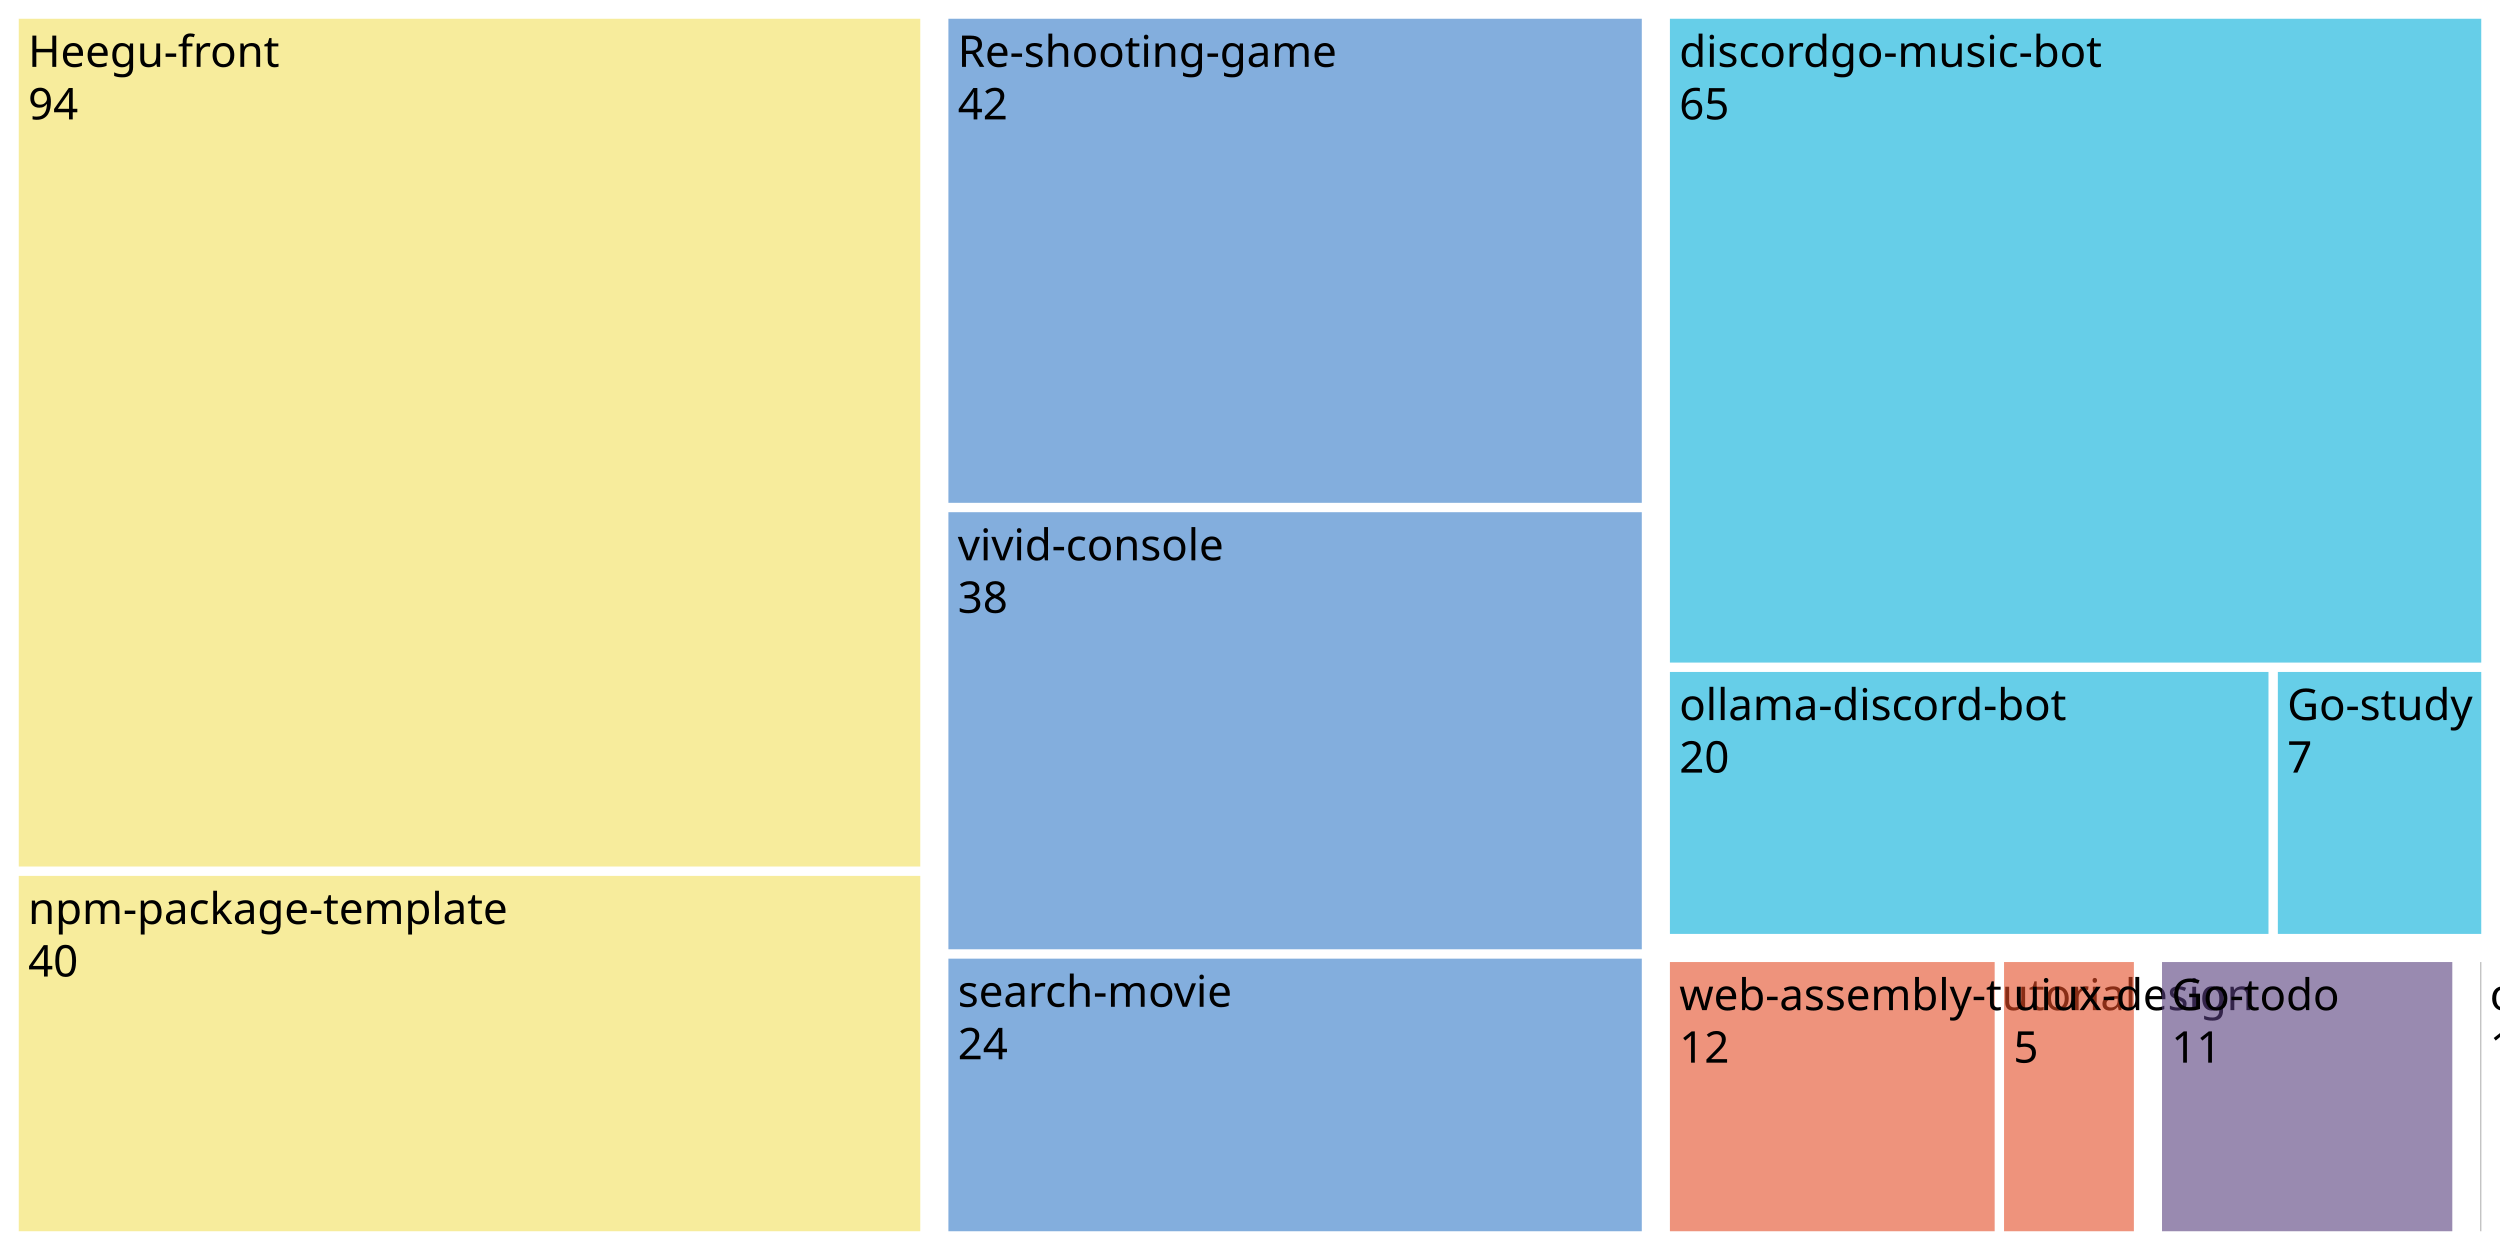
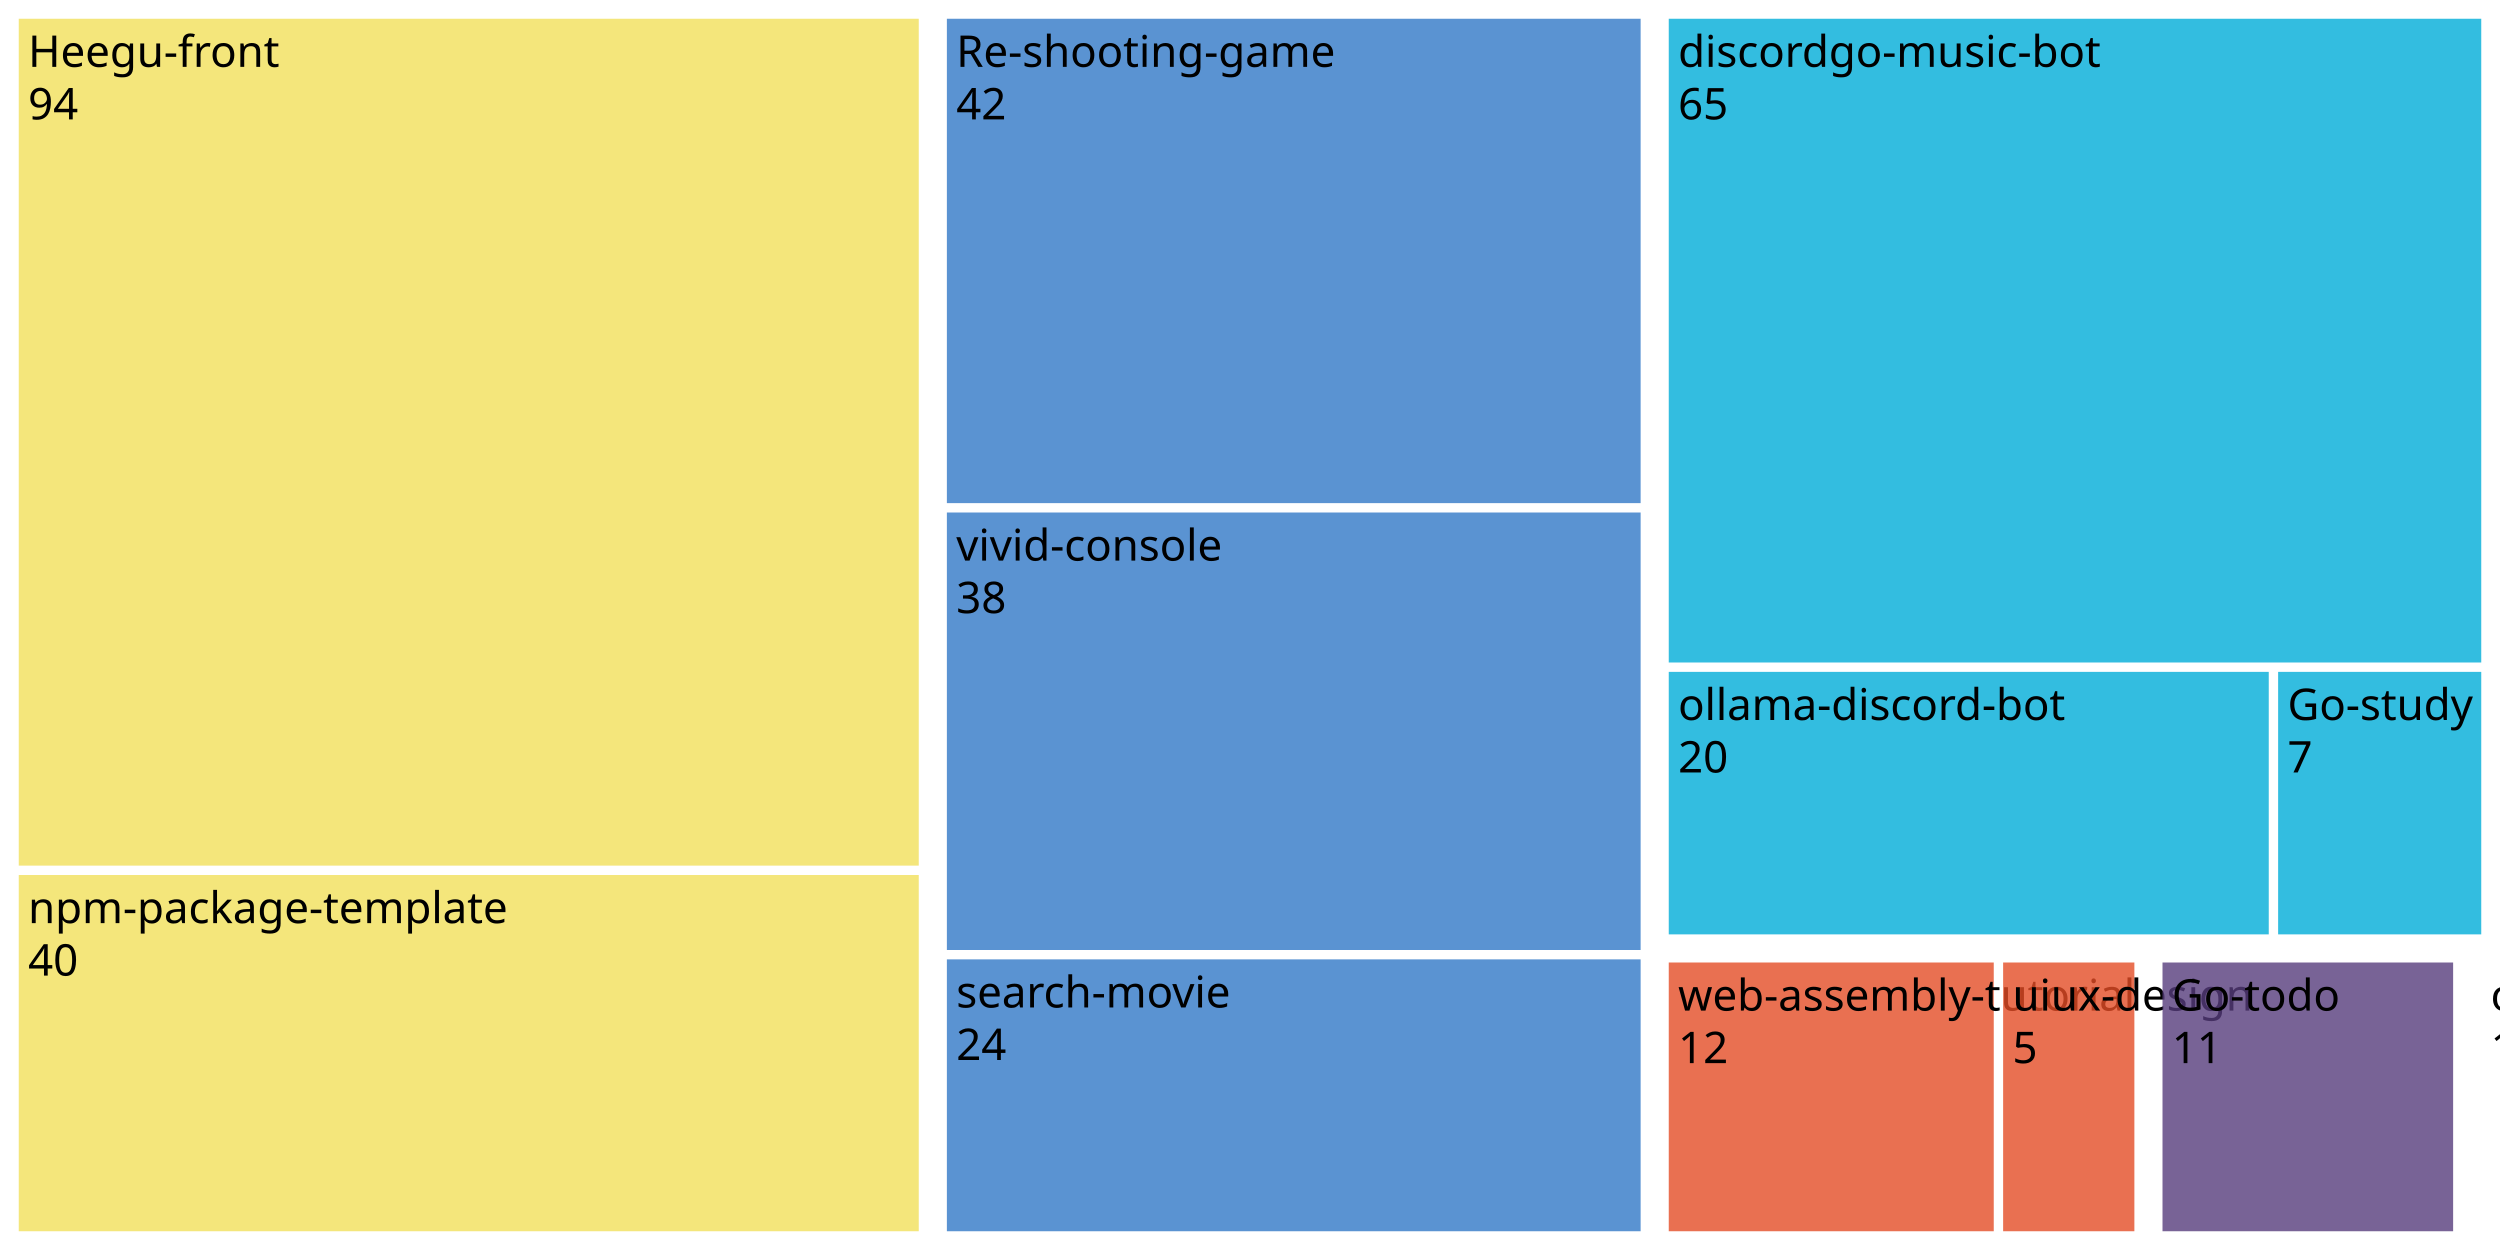
<svg xmlns="http://www.w3.org/2000/svg" viewBox="0 0 800 400" width="800" height="400" style="max-width: 100%; height: auto; font: 14px sans-serif;">
  <g transform="translate(6,6)">
-     <rect id="leaf-0" fill="#f1e05a" fill-opacity="0.6" width="288.487" height="271.284" />
+     <rect id="leaf-0" fill="#f1e05a" fill-opacity="0.8" width="288" height="271" />
    <clipPath id="clip-12">
      <use href="#leaf-0" />
    </clipPath>
    <text clip-path="clip-12">
      <tspan x="3" y="1.1em">Heegu-front</tspan>
-       <tspan x="3" y="2.3em" fill-opacity="1">94</tspan>
+       <tspan x="3" y="2.3em">94</tspan>
    </text>
  </g>
-   <g transform="translate(6,280.2836)">
-     <rect id="leaf-1" fill="#f1e05a" fill-opacity="0.6" width="288.487" height="113.716" />
+   <g transform="translate(6,280)">
+     <rect id="leaf-1" fill="#f1e05a" fill-opacity="0.8" width="288" height="114" />
    <clipPath id="clip-13">
      <use href="#leaf-1" />
    </clipPath>
    <text clip-path="clip-13">
      <tspan x="3" y="1.1em">npm-package-template</tspan>
-       <tspan x="3" y="2.3em" fill-opacity="1">40</tspan>
+       <tspan x="3" y="2.3em">40</tspan>
    </text>
  </g>
-   <g transform="translate(303.4875,6)">
-     <rect id="leaf-2" fill="#3178c6" fill-opacity="0.6" width="221.886" height="154.904" />
+   <g transform="translate(303,6)">
+     <rect id="leaf-2" fill="#3178c6" fill-opacity="0.8" width="222" height="155" />
    <clipPath id="clip-14">
      <use href="#leaf-2" />
    </clipPath>
    <text clip-path="clip-14">
      <tspan x="3" y="1.1em">Re-shooting-game</tspan>
-       <tspan x="3" y="2.3em" fill-opacity="1">42</tspan>
+       <tspan x="3" y="2.3em">42</tspan>
    </text>
  </g>
-   <g transform="translate(303.4875,163.9038)">
-     <rect id="leaf-3" fill="#3178c6" fill-opacity="0.6" width="221.886" height="139.865" />
+   <g transform="translate(303,164)">
+     <rect id="leaf-3" fill="#3178c6" fill-opacity="0.8" width="222" height="140" />
    <clipPath id="clip-15">
      <use href="#leaf-3" />
    </clipPath>
    <text clip-path="clip-15">
      <tspan x="3" y="1.1em">vivid-console</tspan>
-       <tspan x="3" y="2.3em" fill-opacity="1">38</tspan>
+       <tspan x="3" y="2.3em">38</tspan>
    </text>
  </g>
-   <g transform="translate(303.4875,306.7692)">
-     <rect id="leaf-4" fill="#3178c6" fill-opacity="0.6" width="221.886" height="87.231" />
+   <g transform="translate(303,307)">
+     <rect id="leaf-4" fill="#3178c6" fill-opacity="0.8" width="222" height="87" />
    <clipPath id="clip-16">
      <use href="#leaf-4" />
    </clipPath>
    <text clip-path="clip-16">
      <tspan x="3" y="1.1em">search-movie</tspan>
-       <tspan x="3" y="2.3em" fill-opacity="1">24</tspan>
+       <tspan x="3" y="2.3em">24</tspan>
    </text>
  </g>
-   <g transform="translate(534.3733,6)">
-     <rect id="leaf-5" fill="#00ADD8" fill-opacity="0.6" width="259.627" height="206.025" />
+   <g transform="translate(534,6)">
+     <rect id="leaf-5" fill="#00ADD8" fill-opacity="0.8" width="260" height="206" />
    <clipPath id="clip-17">
      <use href="#leaf-5" />
    </clipPath>
    <text clip-path="clip-17">
      <tspan x="3" y="1.1em">discordgo-music-bot</tspan>
-       <tspan x="3" y="2.3em" fill-opacity="1">65</tspan>
+       <tspan x="3" y="2.3em">65</tspan>
    </text>
  </g>
-   <g transform="translate(534.3733,215.0253)">
-     <rect id="leaf-6" fill="#00ADD8" fill-opacity="0.6" width="191.538" height="83.826" />
+   <g transform="translate(534,215)">
+     <rect id="leaf-6" fill="#00ADD8" fill-opacity="0.8" width="192" height="84" />
    <clipPath id="clip-18">
      <use href="#leaf-6" />
    </clipPath>
    <text clip-path="clip-18">
      <tspan x="3" y="1.1em">ollama-discord-bot</tspan>
-       <tspan x="3" y="2.3em" fill-opacity="1">20</tspan>
+       <tspan x="3" y="2.3em">20</tspan>
    </text>
  </g>
-   <g transform="translate(728.9116,215.0253)">
-     <rect id="leaf-7" fill="#00ADD8" fill-opacity="0.6" width="65.088" height="83.826" />
+   <g transform="translate(729,215)">
+     <rect id="leaf-7" fill="#00ADD8" fill-opacity="0.8" width="65" height="84" />
    <clipPath id="clip-19">
      <use href="#leaf-7" />
    </clipPath>
    <text clip-path="clip-19">
      <tspan x="3" y="1.1em">Go-study</tspan>
-       <tspan x="3" y="2.3em" fill-opacity="1">7</tspan>
+       <tspan x="3" y="2.3em">7</tspan>
    </text>
  </g>
-   <g transform="translate(534.3733,307.8512)">
-     <rect id="leaf-8" fill="#e34c26" fill-opacity="0.6" width="103.921" height="86.149" />
+   <g transform="translate(534,308)">
+     <rect id="leaf-8" fill="#e34c26" fill-opacity="0.8" width="104" height="86" />
    <clipPath id="clip-20">
      <use href="#leaf-8" />
    </clipPath>
    <text clip-path="clip-20">
      <tspan x="3" y="1.1em">web-assembly-tutorial</tspan>
-       <tspan x="3" y="2.3em" fill-opacity="1">12</tspan>
+       <tspan x="3" y="2.3em">12</tspan>
    </text>
  </g>
-   <g transform="translate(641.2939,307.8512)">
-     <rect id="leaf-9" fill="#e34c26" fill-opacity="0.6" width="41.55" height="86.149" />
+   <g transform="translate(641,308)">
+     <rect id="leaf-9" fill="#e34c26" fill-opacity="0.8" width="42" height="86" />
    <clipPath id="clip-21">
      <use href="#leaf-9" />
    </clipPath>
    <text clip-path="clip-21">
      <tspan x="3" y="1.1em">uiux-design</tspan>
-       <tspan x="3" y="2.3em" fill-opacity="1">5</tspan>
+       <tspan x="3" y="2.3em">5</tspan>
    </text>
  </g>
-   <g transform="translate(691.8441,307.8512)">
-     <rect id="leaf-10" fill="#563d7c" fill-opacity="0.6" width="92.893" height="86.149" />
+   <g transform="translate(692,308)">
+     <rect id="leaf-10" fill="#563d7c" fill-opacity="0.8" width="93" height="86" />
    <clipPath id="clip-22">
      <use href="#leaf-10" />
    </clipPath>
    <text clip-path="clip-22">
      <tspan x="3" y="1.1em">Go-todo</tspan>
-       <tspan x="3" y="2.3em" fill-opacity="1">11</tspan>
+       <tspan x="3" y="2.3em">11</tspan>
    </text>
  </g>
-   <g transform="translate(793.737,307.8512)">
-     <rect id="leaf-11" fill="#555555" fill-opacity="0.6" width="0.263" height="86.149" />
+   <g transform="translate(794,308)">
+     <rect id="leaf-11" fill="#555555" fill-opacity="0.8" width="0" height="86" />
    <clipPath id="clip-23">
      <use href="#leaf-11" />
    </clipPath>
    <text clip-path="clip-23">
      <tspan x="3" y="1.1em">os_create</tspan>
-       <tspan x="3" y="2.3em" fill-opacity="1">1</tspan>
+       <tspan x="3" y="2.3em">1</tspan>
    </text>
  </g>
</svg>
